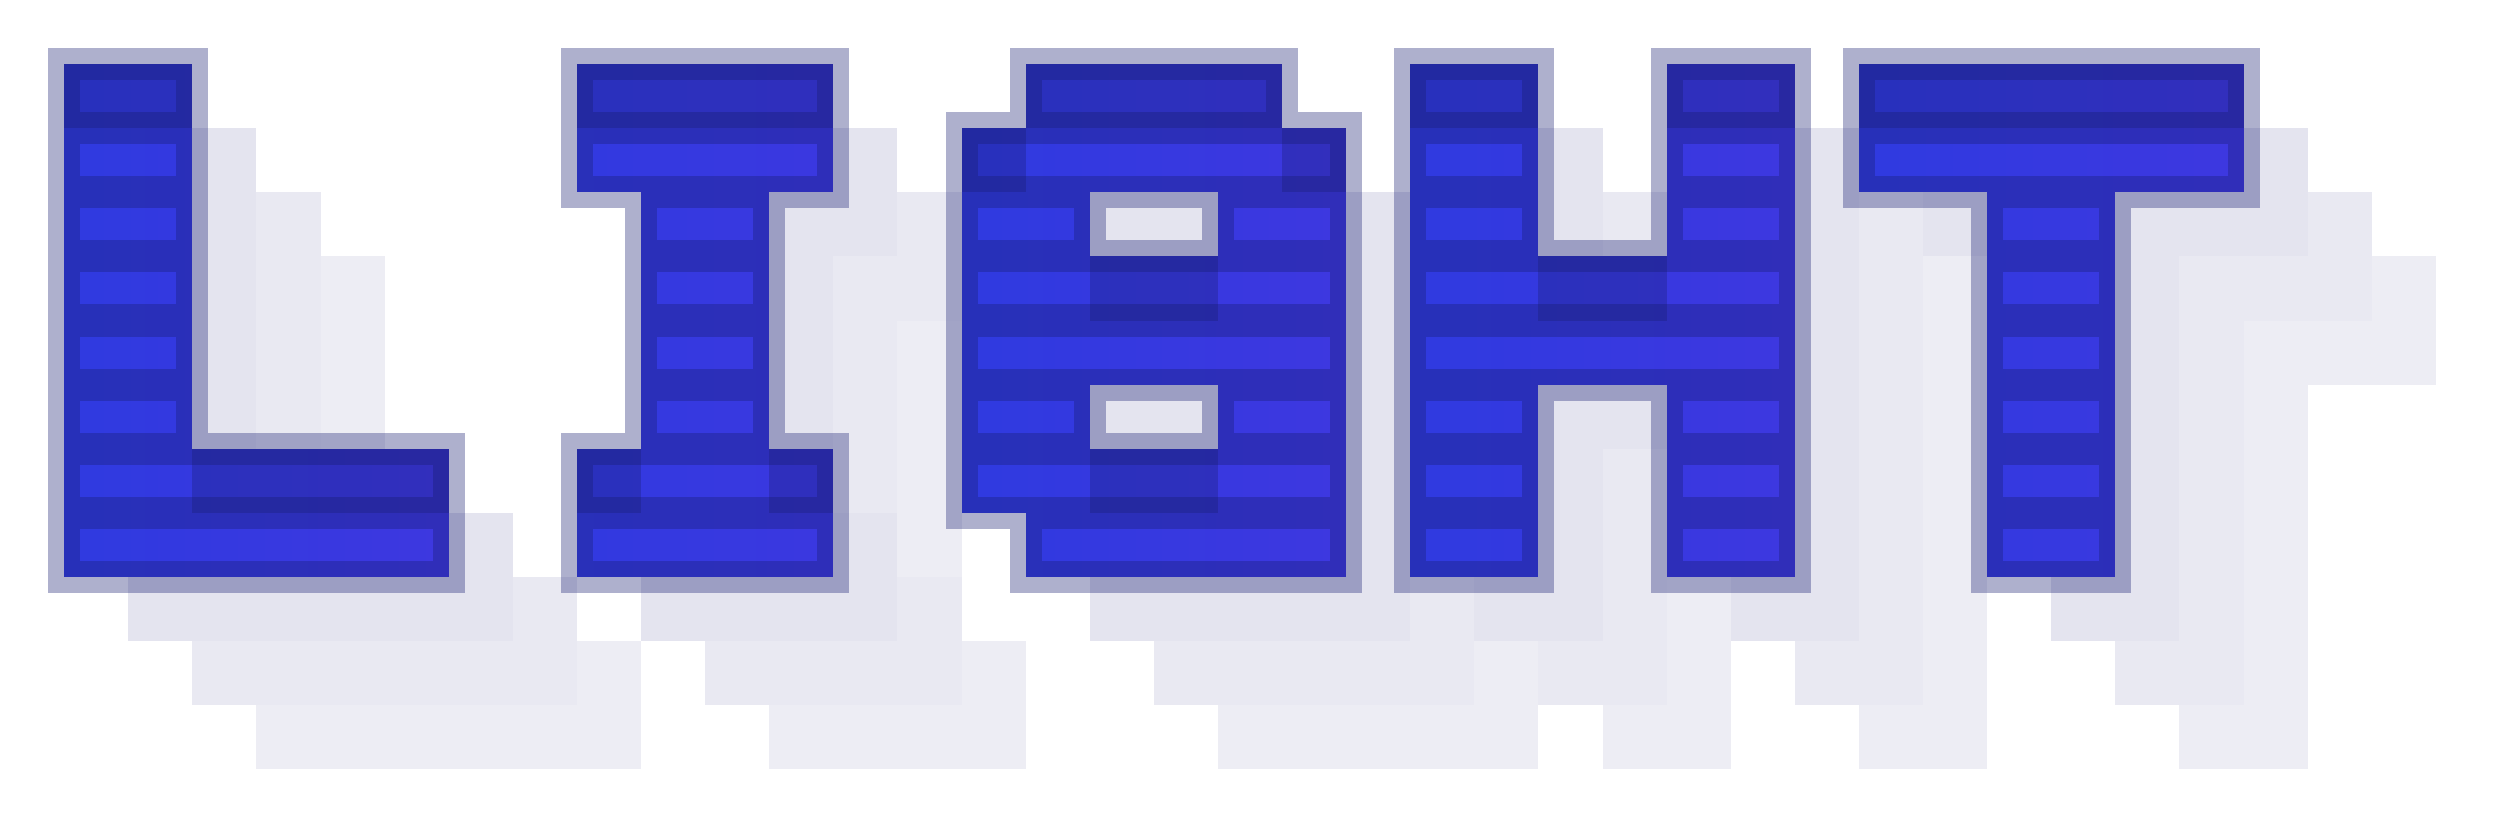
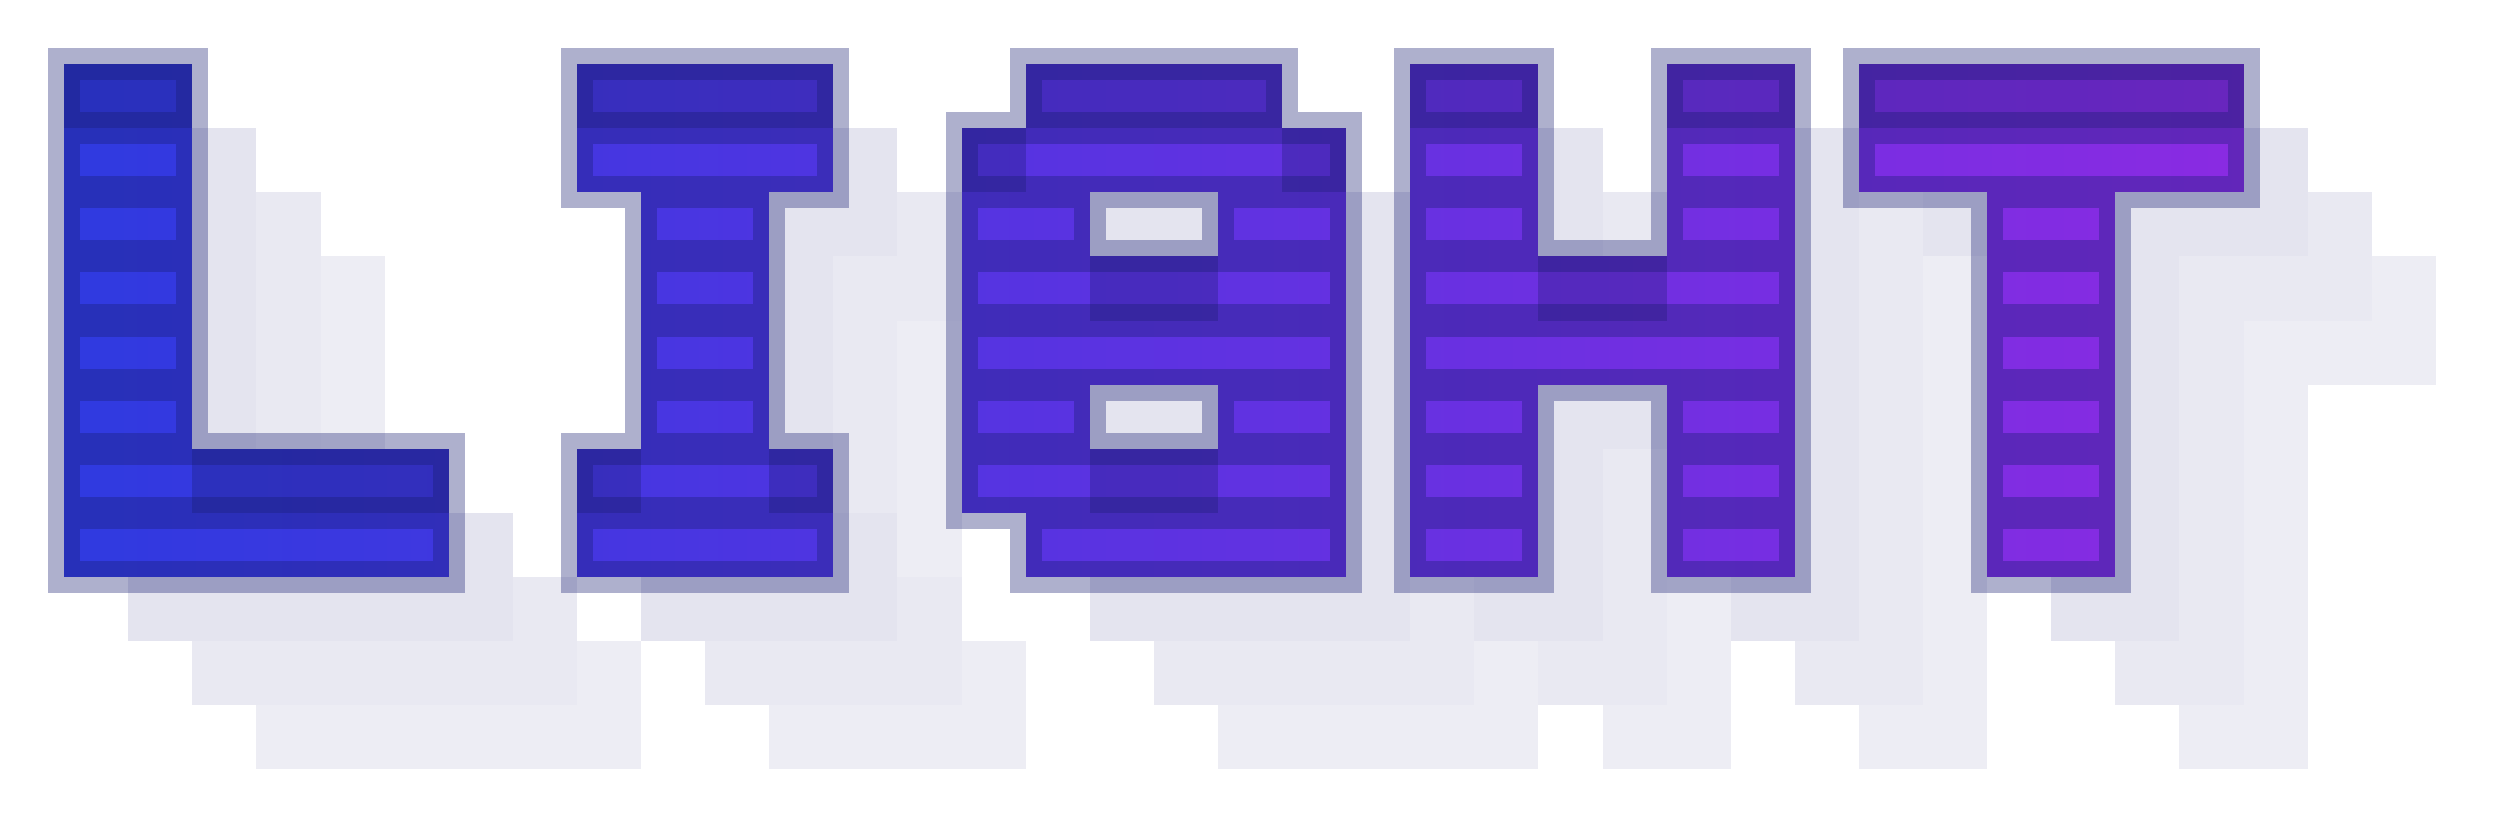
<svg xmlns="http://www.w3.org/2000/svg" viewBox="0 0 39 13" width="195" height="65" preserveAspectRatio="xMidYMid meet" shape-rendering="crispEdges" role="img" aria-label="LIGHT">
  <defs>
    <path id="g0" d="M0 0h2v1h-2zM0 1h2v1h-2zM0 2h2v1h-2zM0 3h2v1h-2zM0 4h2v1h-2zM0 5h2v1h-2zM0 6h6v1h-6zM0 7h6v1h-6z" />
    <path id="g1" d="M1 0h4v1h-4zM1 1h4v1h-4zM2 2h2v1h-2zM2 3h2v1h-2zM2 4h2v1h-2zM2 5h2v1h-2zM1 6h4v1h-4zM1 7h4v1h-4z" />
    <path id="g2" d="M1 0h4v1h-4zM0 1h6v1h-6zM0 2h2v1h-2zM4 2h2v1h-2zM0 3h6v1h-6zM0 4h6v1h-6zM0 5h2v1h-2zM4 5h2v1h-2zM0 6h6v1h-6zM1 7h5v1h-5z" />
    <path id="g3" d="M0 0h2v1h-2zM4 0h2v1h-2zM0 1h2v1h-2zM4 1h2v1h-2zM0 2h2v1h-2zM4 2h2v1h-2zM0 3h6v1h-6zM0 4h6v1h-6zM0 5h2v1h-2zM4 5h2v1h-2zM0 6h2v1h-2zM4 6h2v1h-2zM0 7h2v1h-2zM4 7h2v1h-2z" />
    <path id="g4" d="M0 0h6v1h-6zM0 1h6v1h-6zM2 2h2v1h-2zM2 3h2v1h-2zM2 4h2v1h-2zM2 5h2v1h-2zM2 6h2v1h-2zM2 7h2v1h-2z" />
-     <linearGradient id="f" gradientUnits="userSpaceOnUse" x1="0" y1="0" x2="38" y2="0" spreadMethod="reflect">
+     <linearGradient id="f" gradientUnits="userSpaceOnUse" x1="1" y1="0" x2="35" y2="0" spreadMethod="reflect">
      <stop offset="0.000" stop-color="#2F3AE0" />
      <stop offset="1.000" stop-color="#8A2BE2" />
    </linearGradient>
  </defs>
-   <g transform="translate(0 1)">
-     <g transform="translate(1 0) scale(1 1)">
-       <g>
+   <g>
+     <g>
+       <g transform="translate(1 1) scale(1 1)">
        <use href="#g0" x="3.000" y="3" fill="#ededf4" />
        <use href="#g0" x="2.000" y="2" fill="#e9e9f2" />
        <use href="#g0" x="1.000" y="1" fill="#e4e4ef" />
-         <use href="#g0" fill="url(#f)" />
+       </g>
+       <path d="M1 1h2v1h-2zM1 2h2v1h-2zM1 3h2v1h-2zM1 4h2v1h-2zM1 5h2v1h-2zM1 6h2v1h-2zM1 7h6v1h-6zM1 8h6v1h-6z" fill="url(#f)" />
+       <g transform="translate(1 1) scale(1 1)">
        <path d="M0 0h2v1h-2zM0 1h2v1h-2zM0 2h2v1h-2zM0 3h2v1h-2zM0 4h2v1h-2zM0 5h2v1h-2zM0 6h6v1h-6zM0 7h6v1h-6z" fill="none" stroke="#181d70" stroke-width="0.5" stroke-opacity="0.35" />
        <path d="M0 0h2v1h-2zM2 6h4v1h-4z" fill="#151a65" fill-opacity="0.288" />
      </g>
    </g>
-     <g transform="translate(8 0) scale(1 1)">
-       <g>
+     <g>
+       <g transform="translate(8 1) scale(1 1)">
        <use href="#g1" x="3.000" y="3" fill="#ededf4" />
        <use href="#g1" x="2.000" y="2" fill="#e9e9f2" />
        <use href="#g1" x="1.000" y="1" fill="#e4e4ef" />
-         <use href="#g1" fill="url(#f)" />
+       </g>
+       <path d="M9 1h4v1h-4zM9 2h4v1h-4zM10 3h2v1h-2zM10 4h2v1h-2zM10 5h2v1h-2zM10 6h2v1h-2zM9 7h4v1h-4zM9 8h4v1h-4z" fill="url(#f)" />
+       <g transform="translate(8 1) scale(1 1)">
        <path d="M1 0h4v1h-4zM1 1h4v1h-4zM2 2h2v1h-2zM2 3h2v1h-2zM2 4h2v1h-2zM2 5h2v1h-2zM1 6h4v1h-4zM1 7h4v1h-4z" fill="none" stroke="#181d70" stroke-width="0.5" stroke-opacity="0.35" />
        <path d="M1 0h4v1h-4zM1 6h1v1h-1zM4 6h1v1h-1z" fill="#151a65" fill-opacity="0.288" />
      </g>
    </g>
-     <g transform="translate(15 0) scale(1 1)">
-       <g>
+     <g>
+       <g transform="translate(15 1) scale(1 1)">
        <use href="#g2" x="3.000" y="3" fill="#ededf4" />
        <use href="#g2" x="2.000" y="2" fill="#e9e9f2" />
        <use href="#g2" x="1.000" y="1" fill="#e4e4ef" />
-         <use href="#g2" fill="url(#f)" />
+       </g>
+       <path d="M16 1h4v1h-4zM15 2h6v1h-6zM15 3h2v1h-2zM19 3h2v1h-2zM15 4h6v1h-6zM15 5h6v1h-6zM15 6h2v1h-2zM19 6h2v1h-2zM15 7h6v1h-6zM16 8h5v1h-5z" fill="url(#f)" />
+       <g transform="translate(15 1) scale(1 1)">
        <path d="M1 0h4v1h-4zM0 1h6v1h-6zM0 2h2v1h-2zM4 2h2v1h-2zM0 3h6v1h-6zM0 4h6v1h-6zM0 5h2v1h-2zM4 5h2v1h-2zM0 6h6v1h-6zM1 7h5v1h-5z" fill="none" stroke="#181d70" stroke-width="0.5" stroke-opacity="0.35" />
        <path d="M1 0h4v1h-4zM0 1h1v1h-1zM5 1h1v1h-1zM2 3h2v1h-2zM2 6h2v1h-2z" fill="#151a65" fill-opacity="0.288" />
      </g>
    </g>
-     <g transform="translate(22 0) scale(1 1)">
-       <g>
+     <g>
+       <g transform="translate(22 1) scale(1 1)">
        <use href="#g3" x="3.000" y="3" fill="#ededf4" />
        <use href="#g3" x="2.000" y="2" fill="#e9e9f2" />
        <use href="#g3" x="1.000" y="1" fill="#e4e4ef" />
-         <use href="#g3" fill="url(#f)" />
+       </g>
+       <path d="M22 1h2v1h-2zM26 1h2v1h-2zM22 2h2v1h-2zM26 2h2v1h-2zM22 3h2v1h-2zM26 3h2v1h-2zM22 4h6v1h-6zM22 5h6v1h-6zM22 6h2v1h-2zM26 6h2v1h-2zM22 7h2v1h-2zM26 7h2v1h-2zM22 8h2v1h-2zM26 8h2v1h-2z" fill="url(#f)" />
+       <g transform="translate(22 1) scale(1 1)">
        <path d="M0 0h2v1h-2zM4 0h2v1h-2zM0 1h2v1h-2zM4 1h2v1h-2zM0 2h2v1h-2zM4 2h2v1h-2zM0 3h6v1h-6zM0 4h6v1h-6zM0 5h2v1h-2zM4 5h2v1h-2zM0 6h2v1h-2zM4 6h2v1h-2zM0 7h2v1h-2zM4 7h2v1h-2z" fill="none" stroke="#181d70" stroke-width="0.5" stroke-opacity="0.35" />
        <path d="M0 0h2v1h-2zM4 0h2v1h-2zM2 3h2v1h-2z" fill="#151a65" fill-opacity="0.288" />
      </g>
    </g>
-     <g transform="translate(29 0) scale(1 1)">
-       <g>
+     <g>
+       <g transform="translate(29 1) scale(1 1)">
        <use href="#g4" x="3.000" y="3" fill="#ededf4" />
        <use href="#g4" x="2.000" y="2" fill="#e9e9f2" />
        <use href="#g4" x="1.000" y="1" fill="#e4e4ef" />
-         <use href="#g4" fill="url(#f)" />
+       </g>
+       <path d="M29 1h6v1h-6zM29 2h6v1h-6zM31 3h2v1h-2zM31 4h2v1h-2zM31 5h2v1h-2zM31 6h2v1h-2zM31 7h2v1h-2zM31 8h2v1h-2z" fill="url(#f)" />
+       <g transform="translate(29 1) scale(1 1)">
        <path d="M0 0h6v1h-6zM0 1h6v1h-6zM2 2h2v1h-2zM2 3h2v1h-2zM2 4h2v1h-2zM2 5h2v1h-2zM2 6h2v1h-2zM2 7h2v1h-2z" fill="none" stroke="#181d70" stroke-width="0.5" stroke-opacity="0.35" />
        <path d="M0 0h6v1h-6z" fill="#151a65" fill-opacity="0.288" />
      </g>
    </g>
  </g>
</svg>
